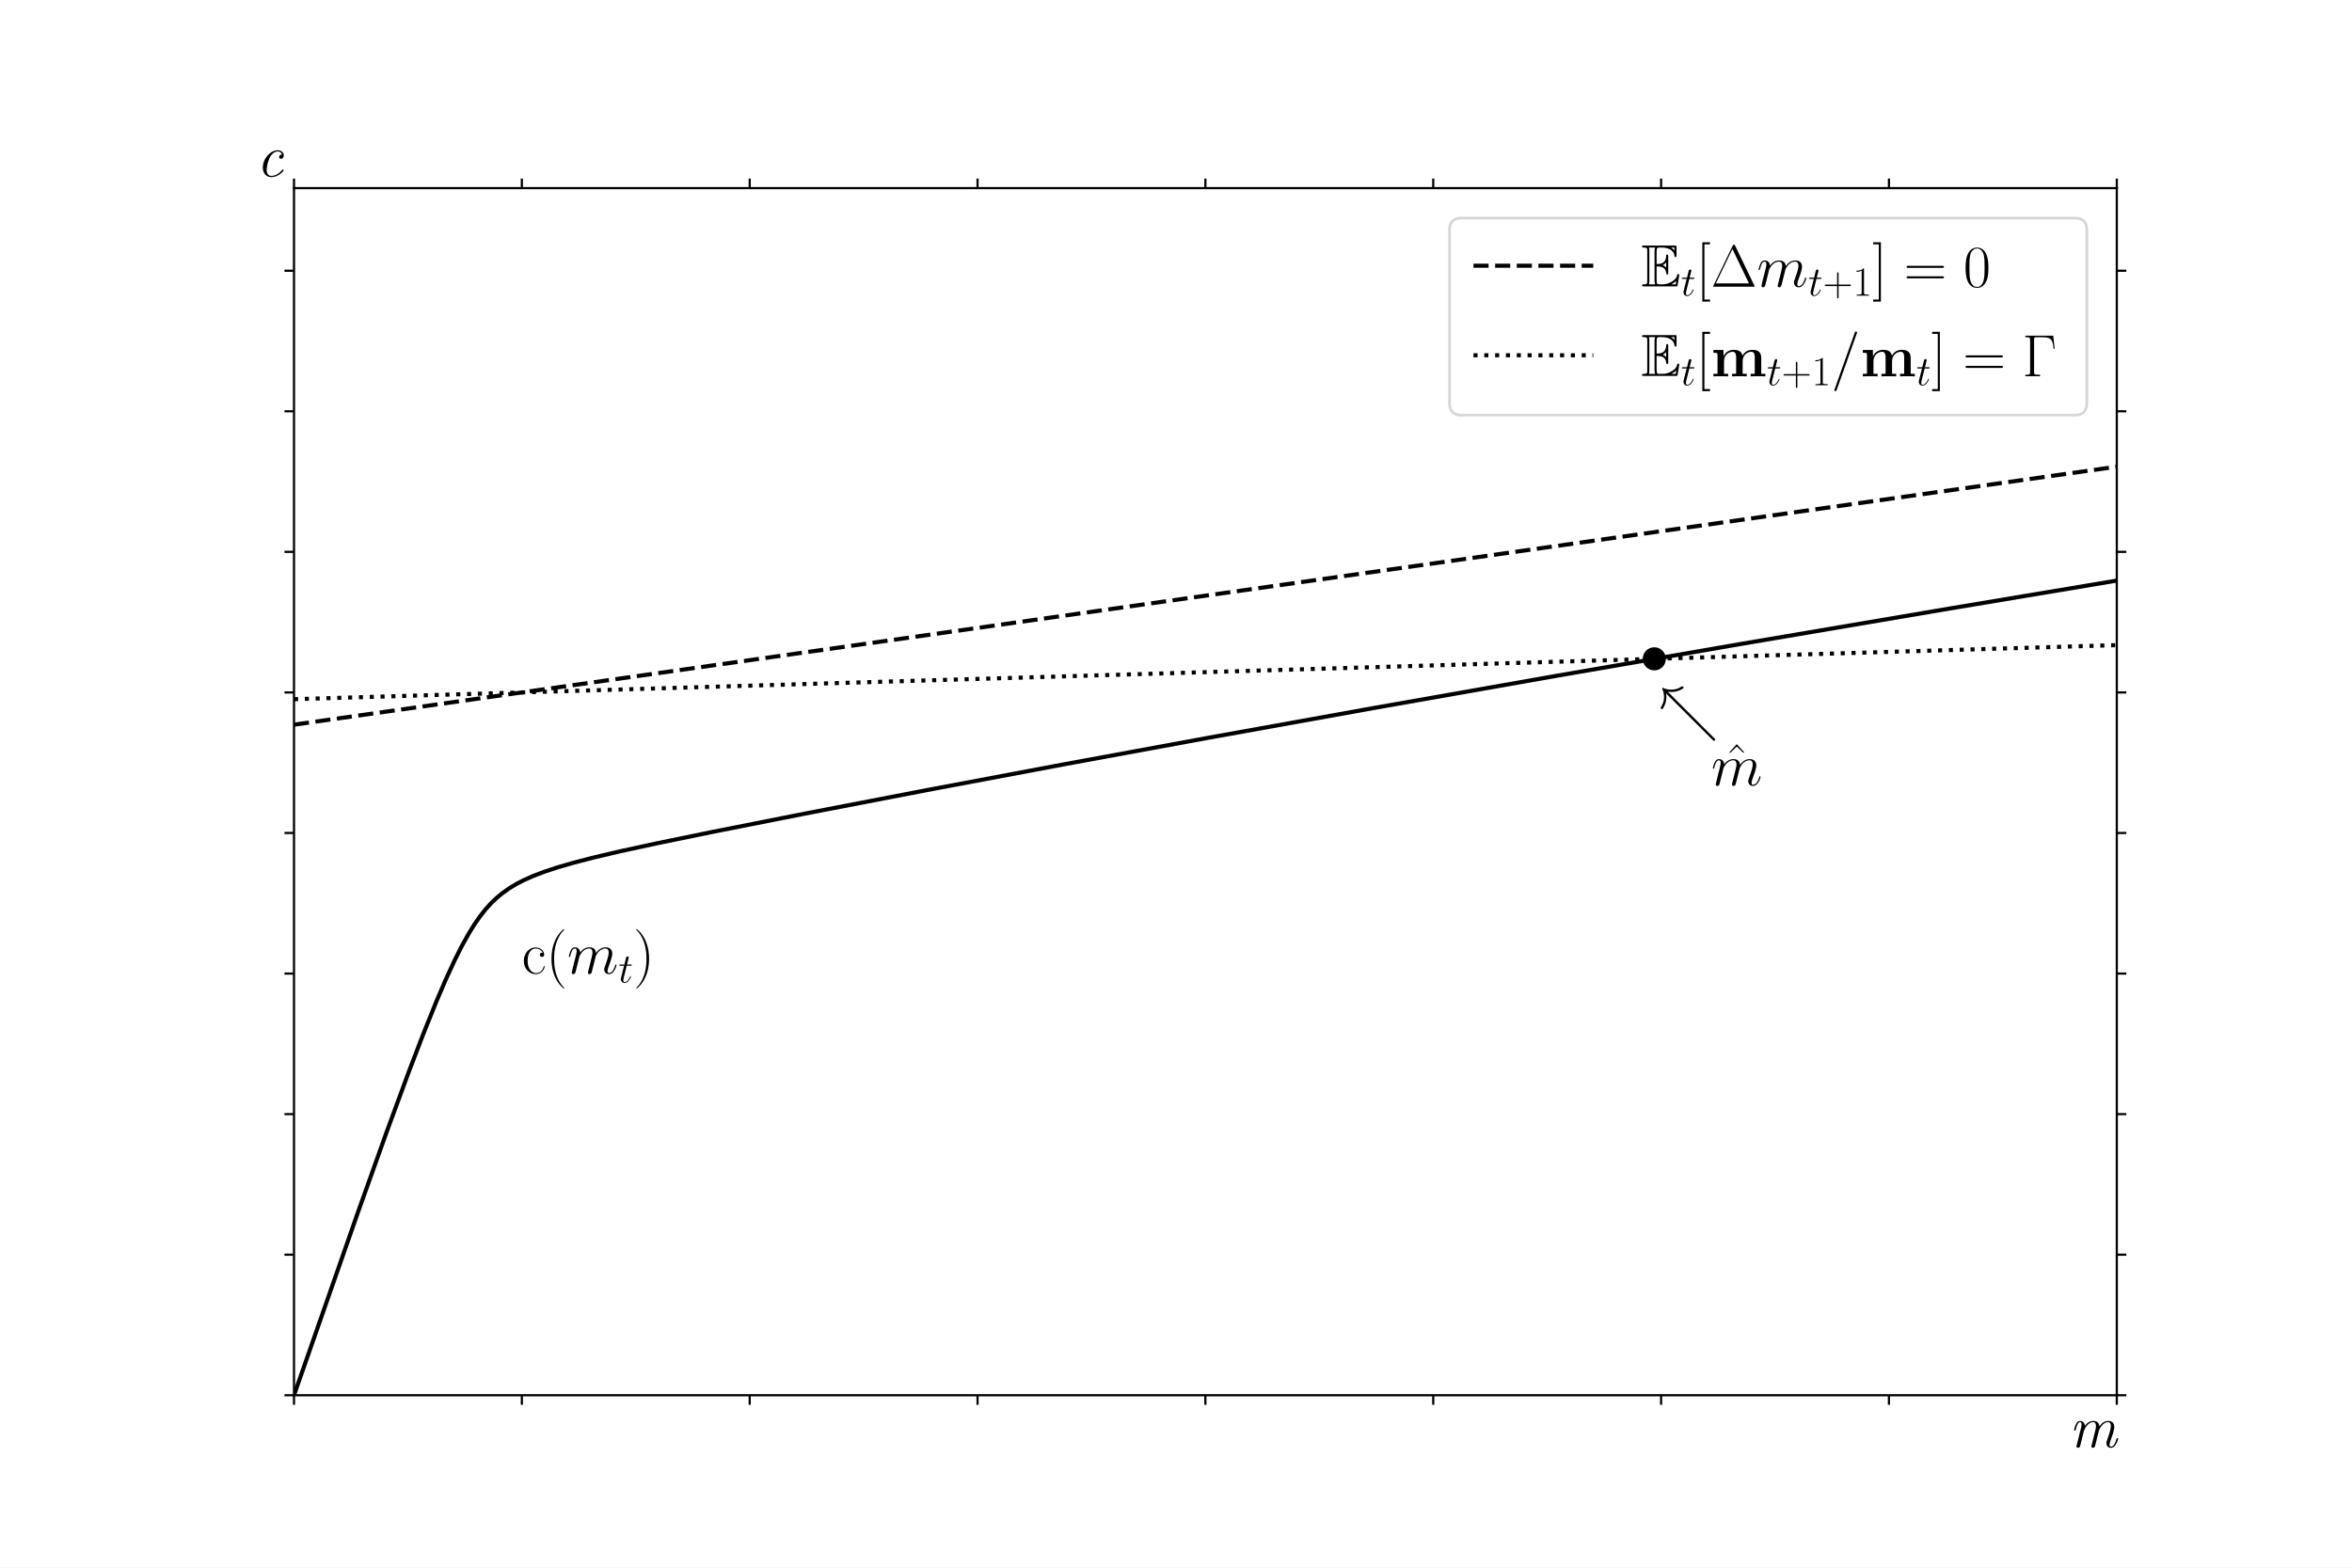
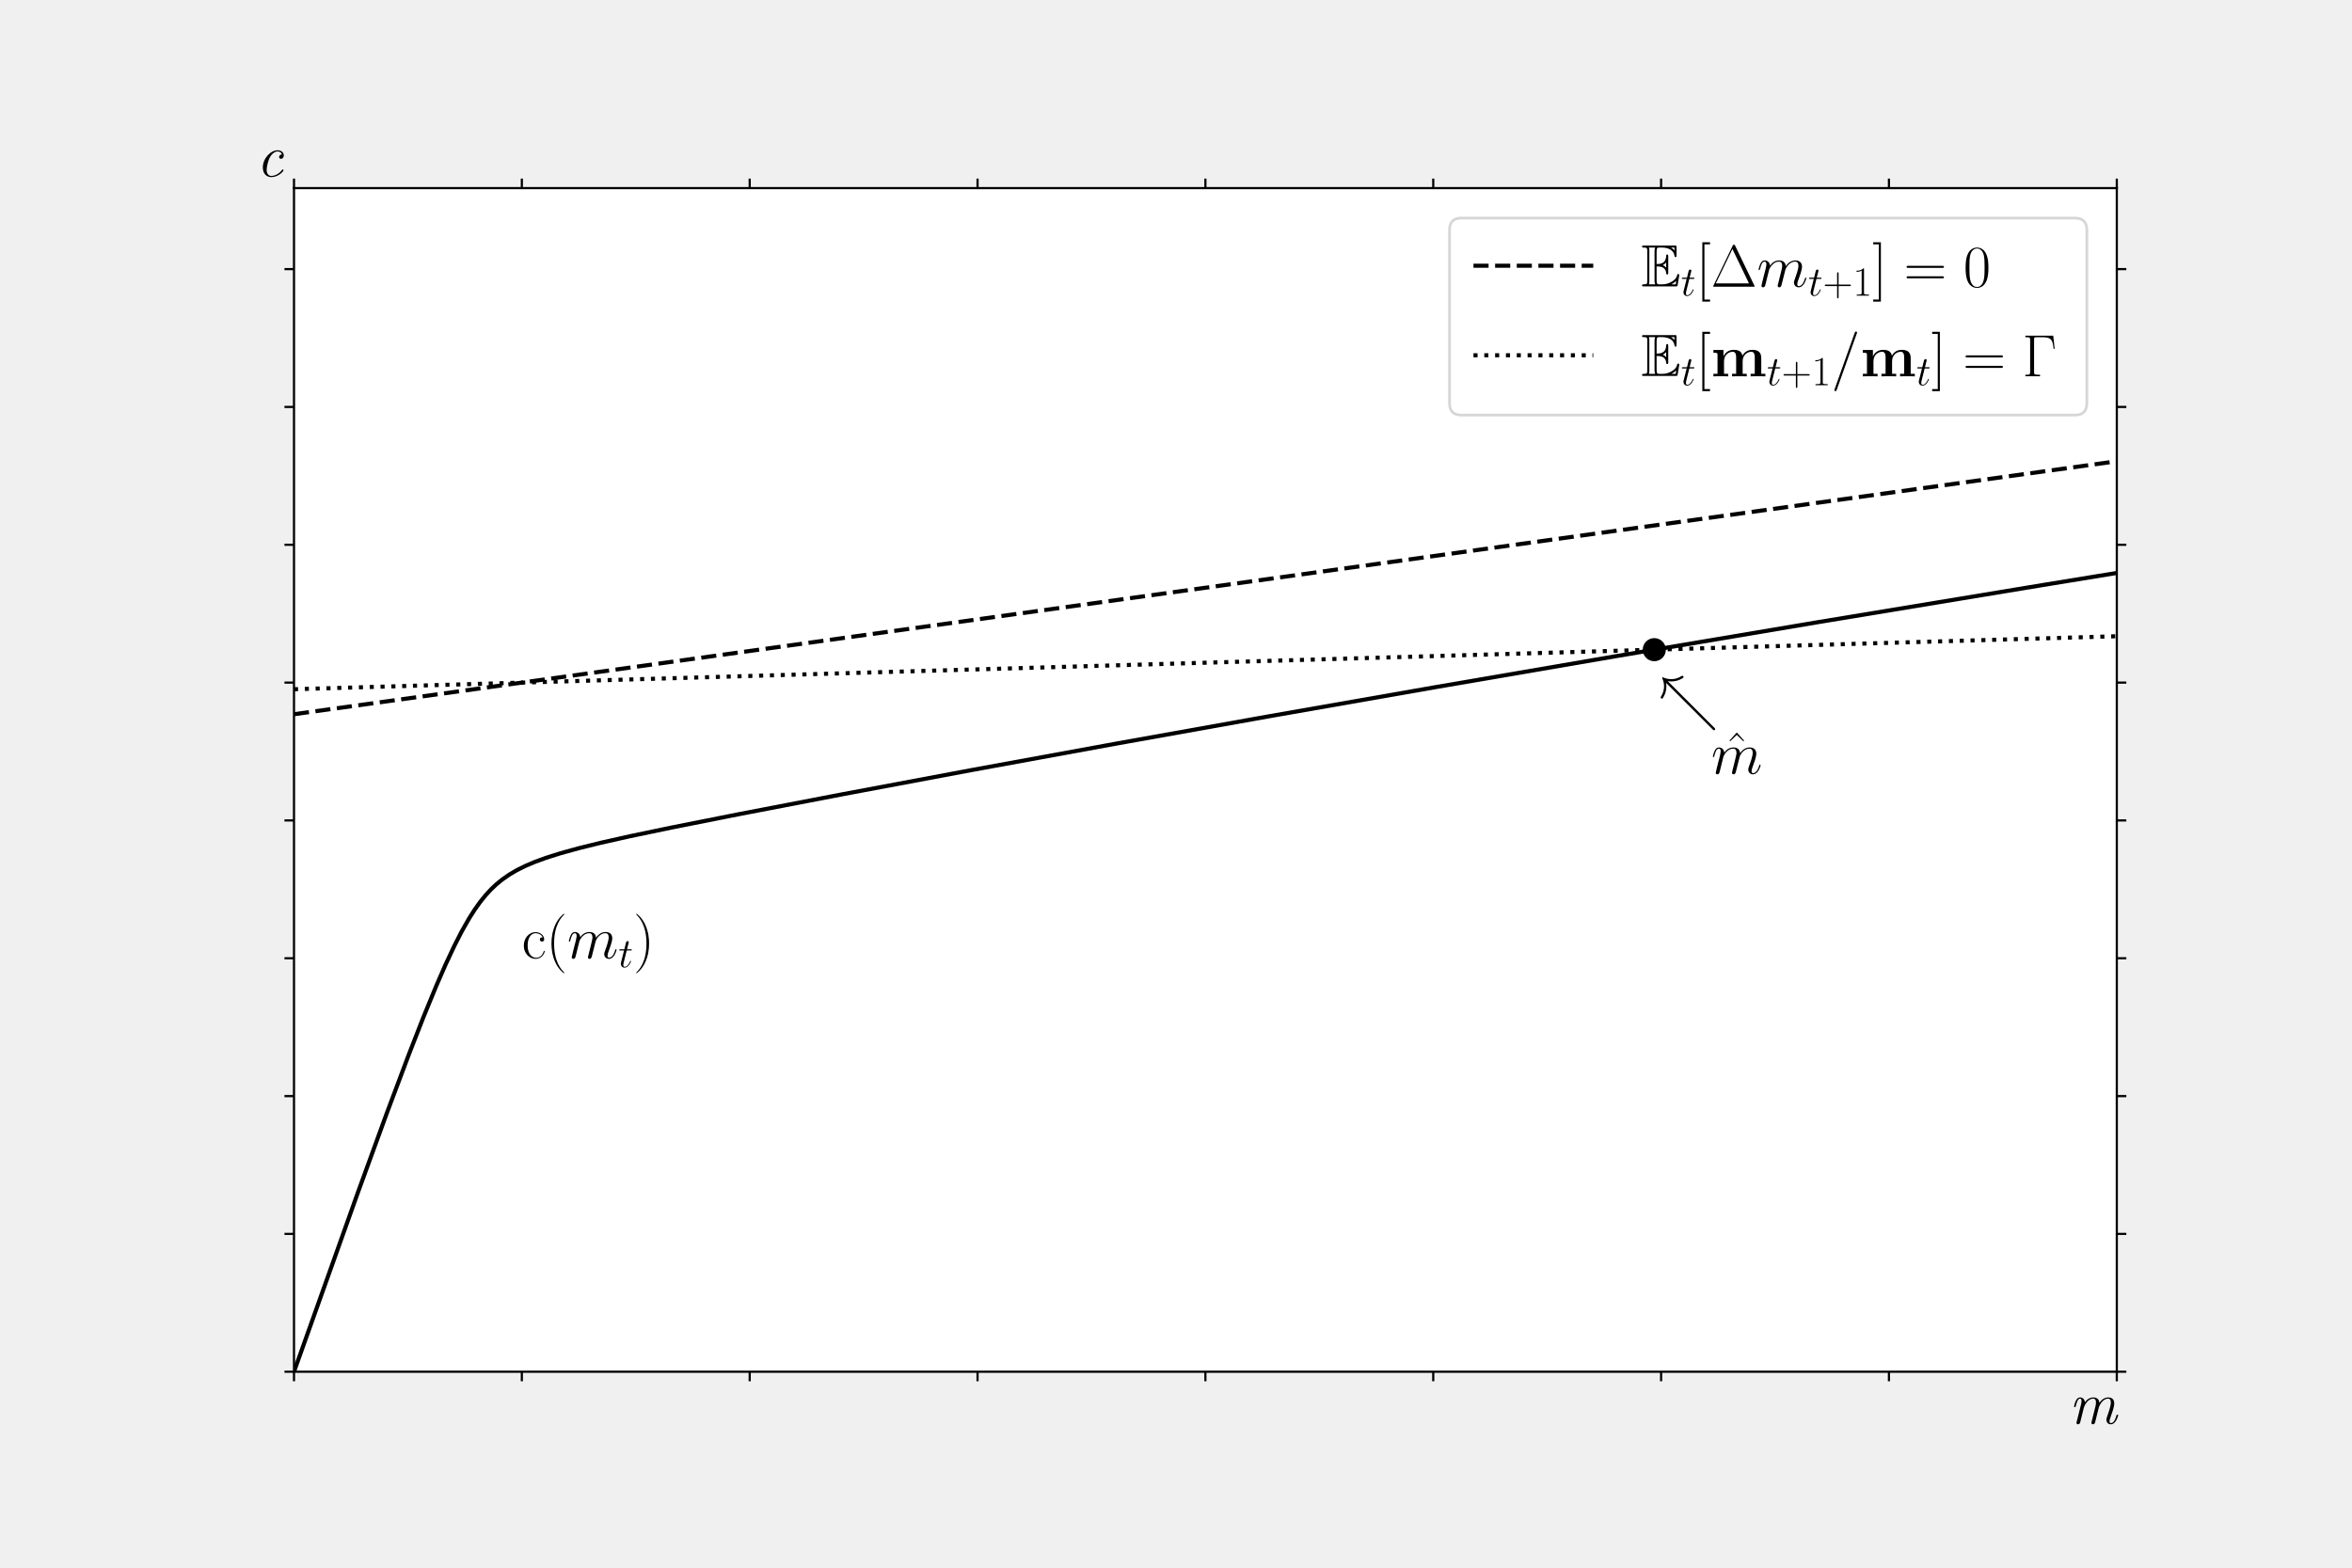
<svg xmlns="http://www.w3.org/2000/svg" xmlns:xlink="http://www.w3.org/1999/xlink" width="864pt" height="576pt" viewBox="0 0 864 576" version="1.1">
  <defs>
    <style type="text/css">*{stroke-linejoin: round; stroke-linecap: butt}</style>
  </defs>
  <g id="figure_1">
    <g id="patch_1">
-       <path d="M 0 576  L 864 576  L 864 0  L 0 0  z " style="fill: #ffffff" />
+       <path d="M 0 576  L 864 576  L 864 0  L 0 0  L 0 576  z " style="fill: none" />
    </g>
    <g id="axes_1">
      <g id="patch_2">
-         <path d="M 108 512.64  L 777.6 512.64  L 777.6 69.12  L 108 69.12  z " style="fill: #ffffff" />
+         <path d="M 108 504  L 777.6 504  L 777.6 69.12  L 108 69.12  z " style="fill: #ffffff" />
      </g>
      <g id="matplotlib.axis_1">
        <g id="xtick_1">
          <g id="line2d_1">
            <defs>
-               <path id="m53ecaced79" d="M 0 0  L 0 3.5  " style="stroke: #000000; stroke-width: 0.8" />
-             </defs>
-             <g>
-               <use xlink:href="#m53ecaced79" x="108" y="512.64" style="stroke: #000000; stroke-width: 0.8" />
+               <path id="mf6a66a44e7" d="M 0 0  L 0 3.5  " style="stroke: #000000; stroke-width: 0.8" />
+             </defs>
+             <g>
+               <use xlink:href="#mf6a66a44e7" x="108" y="504" style="stroke: #000000; stroke-width: 0.8" />
            </g>
          </g>
          <g id="line2d_2">
            <defs>
-               <path id="m8e78861b66" d="M 0 0  L 0 -3.5  " style="stroke: #000000; stroke-width: 0.8" />
-             </defs>
-             <g>
-               <use xlink:href="#m8e78861b66" x="108" y="69.12" style="stroke: #000000; stroke-width: 0.8" />
+               <path id="m326c40890b" d="M 0 0  L 0 -3.5  " style="stroke: #000000; stroke-width: 0.8" />
+             </defs>
+             <g>
+               <use xlink:href="#m326c40890b" x="108" y="69.12" style="stroke: #000000; stroke-width: 0.8" />
            </g>
          </g>
        </g>
        <g id="xtick_2">
          <g id="line2d_3">
            <g>
-               <use xlink:href="#m53ecaced79" x="191.7" y="512.64" style="stroke: #000000; stroke-width: 0.8" />
+               <use xlink:href="#mf6a66a44e7" x="191.7" y="504" style="stroke: #000000; stroke-width: 0.8" />
            </g>
          </g>
          <g id="line2d_4">
            <g>
-               <use xlink:href="#m8e78861b66" x="191.7" y="69.12" style="stroke: #000000; stroke-width: 0.8" />
+               <use xlink:href="#m326c40890b" x="191.7" y="69.12" style="stroke: #000000; stroke-width: 0.8" />
            </g>
          </g>
        </g>
        <g id="xtick_3">
          <g id="line2d_5">
            <g>
-               <use xlink:href="#m53ecaced79" x="275.4" y="512.64" style="stroke: #000000; stroke-width: 0.8" />
+               <use xlink:href="#mf6a66a44e7" x="275.4" y="504" style="stroke: #000000; stroke-width: 0.8" />
            </g>
          </g>
          <g id="line2d_6">
            <g>
-               <use xlink:href="#m8e78861b66" x="275.4" y="69.12" style="stroke: #000000; stroke-width: 0.8" />
+               <use xlink:href="#m326c40890b" x="275.4" y="69.12" style="stroke: #000000; stroke-width: 0.8" />
            </g>
          </g>
        </g>
        <g id="xtick_4">
          <g id="line2d_7">
            <g>
-               <use xlink:href="#m53ecaced79" x="359.1" y="512.64" style="stroke: #000000; stroke-width: 0.8" />
+               <use xlink:href="#mf6a66a44e7" x="359.1" y="504" style="stroke: #000000; stroke-width: 0.8" />
            </g>
          </g>
          <g id="line2d_8">
            <g>
-               <use xlink:href="#m8e78861b66" x="359.1" y="69.12" style="stroke: #000000; stroke-width: 0.8" />
+               <use xlink:href="#m326c40890b" x="359.1" y="69.12" style="stroke: #000000; stroke-width: 0.8" />
            </g>
          </g>
        </g>
        <g id="xtick_5">
          <g id="line2d_9">
            <g>
-               <use xlink:href="#m53ecaced79" x="442.8" y="512.64" style="stroke: #000000; stroke-width: 0.8" />
+               <use xlink:href="#mf6a66a44e7" x="442.8" y="504" style="stroke: #000000; stroke-width: 0.8" />
            </g>
          </g>
          <g id="line2d_10">
            <g>
-               <use xlink:href="#m8e78861b66" x="442.8" y="69.12" style="stroke: #000000; stroke-width: 0.8" />
+               <use xlink:href="#m326c40890b" x="442.8" y="69.12" style="stroke: #000000; stroke-width: 0.8" />
            </g>
          </g>
        </g>
        <g id="xtick_6">
          <g id="line2d_11">
            <g>
-               <use xlink:href="#m53ecaced79" x="526.5" y="512.64" style="stroke: #000000; stroke-width: 0.8" />
+               <use xlink:href="#mf6a66a44e7" x="526.5" y="504" style="stroke: #000000; stroke-width: 0.8" />
            </g>
          </g>
          <g id="line2d_12">
            <g>
-               <use xlink:href="#m8e78861b66" x="526.5" y="69.12" style="stroke: #000000; stroke-width: 0.8" />
+               <use xlink:href="#m326c40890b" x="526.5" y="69.12" style="stroke: #000000; stroke-width: 0.8" />
            </g>
          </g>
        </g>
        <g id="xtick_7">
          <g id="line2d_13">
            <g>
-               <use xlink:href="#m53ecaced79" x="610.2" y="512.64" style="stroke: #000000; stroke-width: 0.8" />
+               <use xlink:href="#mf6a66a44e7" x="610.2" y="504" style="stroke: #000000; stroke-width: 0.8" />
            </g>
          </g>
          <g id="line2d_14">
            <g>
-               <use xlink:href="#m8e78861b66" x="610.2" y="69.12" style="stroke: #000000; stroke-width: 0.8" />
+               <use xlink:href="#m326c40890b" x="610.2" y="69.12" style="stroke: #000000; stroke-width: 0.8" />
            </g>
          </g>
        </g>
        <g id="xtick_8">
          <g id="line2d_15">
            <g>
-               <use xlink:href="#m53ecaced79" x="693.9" y="512.64" style="stroke: #000000; stroke-width: 0.8" />
+               <use xlink:href="#mf6a66a44e7" x="693.9" y="504" style="stroke: #000000; stroke-width: 0.8" />
            </g>
          </g>
          <g id="line2d_16">
            <g>
-               <use xlink:href="#m8e78861b66" x="693.9" y="69.12" style="stroke: #000000; stroke-width: 0.8" />
+               <use xlink:href="#m326c40890b" x="693.9" y="69.12" style="stroke: #000000; stroke-width: 0.8" />
            </g>
          </g>
        </g>
        <g id="xtick_9">
          <g id="line2d_17">
            <g>
-               <use xlink:href="#m53ecaced79" x="777.6" y="512.64" style="stroke: #000000; stroke-width: 0.8" />
+               <use xlink:href="#mf6a66a44e7" x="777.6" y="504" style="stroke: #000000; stroke-width: 0.8" />
            </g>
          </g>
          <g id="line2d_18">
            <g>
-               <use xlink:href="#m8e78861b66" x="777.6" y="69.12" style="stroke: #000000; stroke-width: 0.8" />
+               <use xlink:href="#m326c40890b" x="777.6" y="69.12" style="stroke: #000000; stroke-width: 0.8" />
            </g>
          </g>
        </g>
        <g id="text_1">
-           <g transform="translate(760.0656 531.7332)scale(0.22 -0.22)">
+           <g transform="translate(760.0656 523.0932)scale(0.22 -0.22)">
            <defs>
              <path id="CMTI12-6d" d="M 3187 1731  C 3226 1878 3571 2689 4186 2689  C 4480 2689 4480 2369 4480 2261  C 4480 1865 4198 1098 4090 786  C 4032 626 4006 568 4006 434  C 4006 128 4205 -64 4467 -64  C 5062 -64 5267 888 5267 913  C 5267 971 5210 971 5184 971  C 5107 971 5101 952 5075 856  C 5018 639 4845 64 4486 64  C 4390 64 4339 109 4339 255  C 4339 409 4410 607 4461 734  C 4627 1201 4845 1795 4845 2165  C 4845 2503 4698 2816 4205 2816  C 3808 2816 3488 2586 3258 2236  C 3219 2670 2918 2816 2611 2816  C 2240 2816 1926 2618 1696 2299  C 1677 2586 1478 2816 1184 2816  C 1037 2816 870 2753 736 2478  C 614 2242 531 1858 531 1846  C 531 1795 563 1782 621 1782  C 691 1782 698 1788 736 1935  C 832 2312 954 2689 1171 2689  C 1338 2689 1338 2503 1338 2427  C 1338 2305 1312 2165 1286 2076  L 819 211  C 794 121 794 115 794 89  C 794 13 845 -64 960 -64  C 1037 -64 1139 -19 1184 109  C 1197 172 1440 1130 1478 1290  C 1510 1431 1549 1565 1581 1705  C 1645 1941 1997 2689 2592 2689  C 2886 2689 2886 2363 2886 2261  C 2886 2133 2861 1993 2835 1878  L 2413 192  C 2394 121 2394 102 2394 89  C 2394 19 2445 -64 2560 -64  C 2707 -64 2771 51 2797 160  L 3187 1731  z " transform="scale(0.015625)" />
            </defs>
            <use xlink:href="#CMTI12-6d" transform="scale(0.996264)" />
          </g>
        </g>
      </g>
      <g id="matplotlib.axis_2">
        <g id="ytick_1">
          <g id="line2d_19">
            <defs>
-               <path id="m402f3a33af" d="M 0 0  L -3.5 0  " style="stroke: #000000; stroke-width: 0.8" />
-             </defs>
-             <g>
-               <use xlink:href="#m402f3a33af" x="108" y="512.64" style="stroke: #000000; stroke-width: 0.8" />
+               <path id="mabe0fcd585" d="M 0 0  L -3.5 0  " style="stroke: #000000; stroke-width: 0.8" />
+             </defs>
+             <g>
+               <use xlink:href="#mabe0fcd585" x="108" y="504" style="stroke: #000000; stroke-width: 0.8" />
            </g>
          </g>
          <g id="line2d_20">
            <defs>
-               <path id="m20c301390f" d="M 0 0  L 3.5 0  " style="stroke: #000000; stroke-width: 0.8" />
-             </defs>
-             <g>
-               <use xlink:href="#m20c301390f" x="777.6" y="512.64" style="stroke: #000000; stroke-width: 0.8" />
+               <path id="ma7de1c5f0f" d="M 0 0  L 3.5 0  " style="stroke: #000000; stroke-width: 0.8" />
+             </defs>
+             <g>
+               <use xlink:href="#ma7de1c5f0f" x="777.6" y="504" style="stroke: #000000; stroke-width: 0.8" />
            </g>
          </g>
        </g>
        <g id="ytick_2">
          <g id="line2d_21">
            <g>
-               <use xlink:href="#m402f3a33af" x="108" y="460.994" style="stroke: #000000; stroke-width: 0.8" />
+               <use xlink:href="#mabe0fcd585" x="108" y="453.36" style="stroke: #000000; stroke-width: 0.8" />
            </g>
          </g>
          <g id="line2d_22">
            <g>
-               <use xlink:href="#m20c301390f" x="777.6" y="460.994" style="stroke: #000000; stroke-width: 0.8" />
+               <use xlink:href="#ma7de1c5f0f" x="777.6" y="453.36" style="stroke: #000000; stroke-width: 0.8" />
            </g>
          </g>
        </g>
        <g id="ytick_3">
          <g id="line2d_23">
            <g>
-               <use xlink:href="#m402f3a33af" x="108" y="409.349" style="stroke: #000000; stroke-width: 0.8" />
+               <use xlink:href="#mabe0fcd585" x="108" y="402.721" style="stroke: #000000; stroke-width: 0.8" />
            </g>
          </g>
          <g id="line2d_24">
            <g>
-               <use xlink:href="#m20c301390f" x="777.6" y="409.349" style="stroke: #000000; stroke-width: 0.8" />
+               <use xlink:href="#ma7de1c5f0f" x="777.6" y="402.721" style="stroke: #000000; stroke-width: 0.8" />
            </g>
          </g>
        </g>
        <g id="ytick_4">
          <g id="line2d_25">
            <g>
-               <use xlink:href="#m402f3a33af" x="108" y="357.703" style="stroke: #000000; stroke-width: 0.8" />
+               <use xlink:href="#mabe0fcd585" x="108" y="352.081" style="stroke: #000000; stroke-width: 0.8" />
            </g>
          </g>
          <g id="line2d_26">
            <g>
-               <use xlink:href="#m20c301390f" x="777.6" y="357.703" style="stroke: #000000; stroke-width: 0.8" />
+               <use xlink:href="#ma7de1c5f0f" x="777.6" y="352.081" style="stroke: #000000; stroke-width: 0.8" />
            </g>
          </g>
        </g>
        <g id="ytick_5">
          <g id="line2d_27">
            <g>
-               <use xlink:href="#m402f3a33af" x="108" y="306.057" style="stroke: #000000; stroke-width: 0.8" />
+               <use xlink:href="#mabe0fcd585" x="108" y="301.442" style="stroke: #000000; stroke-width: 0.8" />
            </g>
          </g>
          <g id="line2d_28">
            <g>
-               <use xlink:href="#m20c301390f" x="777.6" y="306.057" style="stroke: #000000; stroke-width: 0.8" />
+               <use xlink:href="#ma7de1c5f0f" x="777.6" y="301.442" style="stroke: #000000; stroke-width: 0.8" />
            </g>
          </g>
        </g>
        <g id="ytick_6">
          <g id="line2d_29">
            <g>
-               <use xlink:href="#m402f3a33af" x="108" y="254.412" style="stroke: #000000; stroke-width: 0.8" />
+               <use xlink:href="#mabe0fcd585" x="108" y="250.802" style="stroke: #000000; stroke-width: 0.8" />
            </g>
          </g>
          <g id="line2d_30">
            <g>
-               <use xlink:href="#m20c301390f" x="777.6" y="254.412" style="stroke: #000000; stroke-width: 0.8" />
+               <use xlink:href="#ma7de1c5f0f" x="777.6" y="250.802" style="stroke: #000000; stroke-width: 0.8" />
            </g>
          </g>
        </g>
        <g id="ytick_7">
          <g id="line2d_31">
            <g>
-               <use xlink:href="#m402f3a33af" x="108" y="202.766" style="stroke: #000000; stroke-width: 0.8" />
+               <use xlink:href="#mabe0fcd585" x="108" y="200.163" style="stroke: #000000; stroke-width: 0.8" />
            </g>
          </g>
          <g id="line2d_32">
            <g>
-               <use xlink:href="#m20c301390f" x="777.6" y="202.766" style="stroke: #000000; stroke-width: 0.8" />
+               <use xlink:href="#ma7de1c5f0f" x="777.6" y="200.163" style="stroke: #000000; stroke-width: 0.8" />
            </g>
          </g>
        </g>
        <g id="ytick_8">
          <g id="line2d_33">
            <g>
-               <use xlink:href="#m402f3a33af" x="108" y="151.121" style="stroke: #000000; stroke-width: 0.8" />
+               <use xlink:href="#mabe0fcd585" x="108" y="149.523" style="stroke: #000000; stroke-width: 0.8" />
            </g>
          </g>
          <g id="line2d_34">
            <g>
-               <use xlink:href="#m20c301390f" x="777.6" y="151.121" style="stroke: #000000; stroke-width: 0.8" />
+               <use xlink:href="#ma7de1c5f0f" x="777.6" y="149.523" style="stroke: #000000; stroke-width: 0.8" />
            </g>
          </g>
        </g>
        <g id="ytick_9">
          <g id="line2d_35">
            <g>
-               <use xlink:href="#m402f3a33af" x="108" y="99.475" style="stroke: #000000; stroke-width: 0.8" />
+               <use xlink:href="#mabe0fcd585" x="108" y="98.884" style="stroke: #000000; stroke-width: 0.8" />
            </g>
          </g>
          <g id="line2d_36">
            <g>
-               <use xlink:href="#m20c301390f" x="777.6" y="99.475" style="stroke: #000000; stroke-width: 0.8" />
+               <use xlink:href="#ma7de1c5f0f" x="777.6" y="98.884" style="stroke: #000000; stroke-width: 0.8" />
            </g>
          </g>
        </g>
        <g id="text_2">
          <g transform="translate(94.13689 64.85739)scale(0.22 -0.22)">
            <defs>
              <path id="CMTI12-63" d="M 2752 2368  C 2592 2368 2451 2246 2451 2093  C 2451 1933 2592 1902 2650 1902  C 2714 1902 2950 1940 2950 2275  C 2950 2578 2682 2816 2291 2816  C 1510 2816 704 1916 704 971  C 704 319 1094 -64 1606 -64  C 2400 -64 2925 578 2925 668  C 2925 712 2874 763 2835 763  C 2816 763 2810 757 2758 700  C 2419 242 1939 64 1613 64  C 1286 64 1114 351 1114 728  C 1114 1022 1267 1724 1478 2088  C 1696 2472 2010 2689 2285 2689  C 2323 2689 2662 2689 2752 2368  z " transform="scale(0.015625)" />
            </defs>
            <use xlink:href="#CMTI12-63" transform="scale(0.996264)" />
          </g>
        </g>
      </g>
      <g id="line2d_37">
-         <path d="M 108 512.64  L 131.459 445.52  L 142.184 415.494  L 150.227 393.658  L 155.589 379.663  L 160.281 368.012  L 163.632 360.168  L 166.984 352.884  L 169.665 347.55  L 172.346 342.748  L 174.357 339.524  L 176.368 336.643  L 178.378 334.102  L 180.389 331.877  L 182.4 329.948  L 184.411 328.269  L 187.092 326.358  L 189.773 324.748  L 192.454 323.366  L 195.805 321.875  L 199.827 320.339  L 204.519 318.782  L 210.551 317.025  L 217.924 315.109  L 227.978 312.745  L 241.384 309.834  L 262.162 305.572  L 295.676 298.939  L 340.584 290.282  L 390.854 280.825  L 443.805 271.086  L 504.8 260.109  L 571.157 248.415  L 640.195 236.482  L 715.935 223.627  L 777.6 213.321  L 777.6 213.321  " clip-path="url(#pe51a853baa)" style="fill: none; stroke: #000000; stroke-width: 1.5; stroke-linecap: square" />
+         <path d="M 108 504  L 131.459 438.187  L 142.184 408.746  L 150.227 387.336  L 155.589 373.614  L 160.281 362.19  L 163.632 354.498  L 166.984 347.356  L 169.665 342.126  L 172.346 337.417  L 174.357 334.256  L 176.368 331.432  L 178.378 328.94  L 180.389 326.758  L 182.4 324.867  L 184.411 323.22  L 187.092 321.347  L 189.773 319.768  L 193.124 318.102  L 196.476 316.684  L 200.497 315.214  L 205.859 313.516  L 212.562 311.663  L 220.605 309.677  L 231.33 307.266  L 246.746 304.047  L 271.546 299.124  L 309.751 291.778  L 357.341 282.858  L 410.292 273.172  L 465.924 263.222  L 527.589 252.424  L 593.276 241.149  L 667.676 228.622  L 750.119 214.999  L 777.6 210.512  L 777.6 210.512  " clip-path="url(#p79d3791f21)" style="fill: none; stroke: #000000; stroke-width: 1.5; stroke-linecap: square" />
      </g>
      <g id="line2d_38">
-         <path d="M 108 266.261  L 777.6 171.471  L 777.6 171.471  " clip-path="url(#pe51a853baa)" style="fill: none; stroke-dasharray: 5.55,2.4; stroke-dashoffset: 0; stroke: #000000; stroke-width: 1.5" />
+         <path d="M 108 262.42  L 777.6 169.477  L 777.6 169.477  " clip-path="url(#p79d3791f21)" style="fill: none; stroke-dasharray: 5.55,2.4; stroke-dashoffset: 0; stroke: #000000; stroke-width: 1.5" />
      </g>
      <g id="line2d_39">
-         <path d="M 108 256.895  L 777.6 237.031  L 777.6 237.031  " clip-path="url(#pe51a853baa)" style="fill: none; stroke-dasharray: 1.5,2.475; stroke-dashoffset: 0; stroke: #000000; stroke-width: 1.5" />
+         <path d="M 108 253.237  L 777.6 233.76  L 777.6 233.76  " clip-path="url(#p79d3791f21)" style="fill: none; stroke-dasharray: 1.5,2.475; stroke-dashoffset: 0; stroke: #000000; stroke-width: 1.5" />
      </g>
      <g id="line2d_40">
-         <path d="M 607.698 242.071  " clip-path="url(#pe51a853baa)" style="fill: none; stroke: #000000; stroke-width: 1.5; stroke-linecap: square" />
+         <path d="M 607.698 238.702  " clip-path="url(#p79d3791f21)" style="fill: none; stroke: #000000; stroke-width: 1.5; stroke-linecap: square" />
        <defs>
-           <path id="m0821c37049" d="M 0 3.75  C 0.995 3.75 1.948 3.355 2.652 2.652  C 3.355 1.948 3.75 0.995 3.75 0  C 3.75 -0.995 3.355 -1.948 2.652 -2.652  C 1.948 -3.355 0.995 -3.75 0 -3.75  C -0.995 -3.75 -1.948 -3.355 -2.652 -2.652  C -3.355 -1.948 -3.75 -0.995 -3.75 0  C -3.75 0.995 -3.355 1.948 -2.652 2.652  C -1.948 3.355 -0.995 3.75 0 3.75  z " style="stroke: #000000" />
+           <path id="m56c19a90f2" d="M 0 3.75  C 0.995 3.75 1.948 3.355 2.652 2.652  C 3.355 1.948 3.75 0.995 3.75 0  C 3.75 -0.995 3.355 -1.948 2.652 -2.652  C 1.948 -3.355 0.995 -3.75 0 -3.75  C -0.995 -3.75 -1.948 -3.355 -2.652 -2.652  C -3.355 -1.948 -3.75 -0.995 -3.75 0  C -3.75 0.995 -3.355 1.948 -2.652 2.652  C -1.948 3.355 -0.995 3.75 0 3.75  z " style="stroke: #000000" />
        </defs>
-         <g clip-path="url(#pe51a853baa)">
-           <use xlink:href="#m0821c37049" x="607.698" y="242.071" style="stroke: #000000" />
+         <g clip-path="url(#p79d3791f21)">
+           <use xlink:href="#m56c19a90f2" x="607.698" y="238.702" style="stroke: #000000" />
        </g>
      </g>
      <g id="patch_3">
-         <path d="M 108 512.64  L 108 69.12  " style="fill: none; stroke: #000000; stroke-width: 0.8; stroke-linejoin: miter; stroke-linecap: square" />
+         <path d="M 108 504  L 108 69.12  " style="fill: none; stroke: #000000; stroke-width: 0.8; stroke-linejoin: miter; stroke-linecap: square" />
      </g>
      <g id="patch_4">
-         <path d="M 777.6 512.64  L 777.6 69.12  " style="fill: none; stroke: #000000; stroke-width: 0.8; stroke-linejoin: miter; stroke-linecap: square" />
+         <path d="M 777.6 504  L 777.6 69.12  " style="fill: none; stroke: #000000; stroke-width: 0.8; stroke-linejoin: miter; stroke-linecap: square" />
      </g>
      <g id="patch_5">
-         <path d="M 108 512.64  L 777.6 512.64  " style="fill: none; stroke: #000000; stroke-width: 0.8; stroke-linejoin: miter; stroke-linecap: square" />
+         <path d="M 108 504  L 777.6 504  " style="fill: none; stroke: #000000; stroke-width: 0.8; stroke-linejoin: miter; stroke-linecap: square" />
      </g>
      <g id="patch_6">
        <path d="M 108 69.12  L 777.6 69.12  " style="fill: none; stroke: #000000; stroke-width: 0.8; stroke-linejoin: miter; stroke-linecap: square" />
      </g>
      <g id="text_3">
-         <g transform="translate(191.7 357.7031)scale(0.22 -0.22)">
+         <g transform="translate(191.7 352.0813)scale(0.22 -0.22)">
          <defs>
            <path id="CMR17-63" d="M 2234 2240  C 2112 2240 1933 2240 1933 2017  C 1933 1838 2080 1787 2163 1787  C 2208 1787 2394 1807 2394 2024  C 2394 2467 1958 2803 1466 2803  C 787 2803 211 2178 211 1363  C 211 516 813 -64 1466 -64  C 2259 -64 2458 677 2458 748  C 2458 774 2451 793 2406 793  C 2362 793 2355 787 2330 703  C 2163 180 1798 51 1523 51  C 1114 51 621 427 621 1369  C 621 2338 1094 2688 1472 2688  C 1722 2688 2093 2573 2234 2240  z " transform="scale(0.015625)" />
            <path id="CMR17-28" d="M 1958 -1561  C 1958 -1555 1958 -1542 1939 -1523  C 1645 -1224 858 -407 858 1581  C 858 3569 1632 4379 1946 4697  C 1946 4704 1958 4717 1958 4736  C 1958 4755 1939 4768 1914 4768  C 1843 4768 1299 4296 986 3594  C 666 2887 576 2199 576 1588  C 576 1128 621 351 1005 -471  C 1312 -1135 1837 -1600 1914 -1600  C 1946 -1600 1958 -1587 1958 -1561  z " transform="scale(0.015625)" />
            <path id="CMMI12-6d" d="M 1318 1871  C 1331 1910 1491 2229 1728 2433  C 1894 2586 2112 2689 2362 2689  C 2618 2689 2707 2497 2707 2242  C 2707 2203 2707 2076 2630 1775  L 2470 1118  C 2419 926 2298 453 2285 383  C 2259 287 2221 121 2221 96  C 2221 6 2291 -64 2387 -64  C 2579 -64 2611 83 2669 313  L 3053 1839  C 3066 1890 3398 2689 4102 2689  C 4358 2689 4448 2497 4448 2242  C 4448 1884 4198 1188 4058 805  C 4000 651 3968 568 3968 453  C 3968 166 4166 -64 4474 -64  C 5069 -64 5293 875 5293 913  C 5293 945 5267 971 5229 971  C 5171 971 5165 952 5133 843  C 4986 332 4749 64 4493 64  C 4429 64 4326 64 4326 269  C 4326 436 4403 640 4429 710  C 4544 1018 4832 1773 4832 2145  C 4832 2528 4608 2816 4122 2816  C 3693 2816 3347 2574 3091 2197  C 3072 2542 2861 2816 2381 2816  C 1811 2816 1510 2415 1395 2255  C 1376 2618 1114 2816 832 2816  C 646 2816 499 2727 378 2484  C 262 2254 173 1865 173 1839  C 173 1814 198 1782 243 1782  C 294 1782 301 1788 339 1935  C 435 2312 557 2689 813 2689  C 960 2689 1011 2586 1011 2395  C 1011 2254 947 2005 902 1807  L 723 1118  C 698 996 627 709 595 594  C 550 428 480 128 480 96  C 480 6 550 -64 646 -64  C 723 -64 813 -26 864 70  C 877 102 934 326 966 453  L 1107 1028  L 1318 1871  z " transform="scale(0.015625)" />
            <path id="CMMI12-74" d="M 1286 2566  L 1875 2566  C 1997 2566 2061 2566 2061 2681  C 2061 2752 2022 2752 1894 2752  L 1331 2752  L 1568 3692  C 1594 3781 1594 3794 1594 3840  C 1594 3943 1510 4000 1427 4000  C 1376 4000 1229 3981 1178 3775  L 928 2752  L 326 2752  C 198 2752 141 2752 141 2630  C 141 2566 186 2566 307 2566  L 877 2566  L 454 881  C 403 658 384 594 384 511  C 384 211 595 -64 954 -64  C 1600 -64 1946 868 1946 912  C 1946 951 1920 970 1882 970  C 1869 970 1843 970 1830 944  C 1824 938 1818 931 1773 829  C 1638 511 1344 64 973 64  C 781 64 768 224 768 364  C 768 370 768 492 787 568  L 1286 2566  z " transform="scale(0.015625)" />
            <path id="CMR17-29" d="M 1683 1581  C 1683 2040 1638 2817 1254 3639  C 947 4303 422 4768 346 4768  C 326 4768 301 4761 301 4729  C 301 4717 307 4710 314 4697  C 621 4378 1402 3568 1402 1584  C 1402 -407 627 -1217 314 -1537  C 307 -1549 301 -1556 301 -1568  C 301 -1600 326 -1600 346 -1600  C 416 -1600 960 -1128 1274 -426  C 1594 281 1683 969 1683 1581  z " transform="scale(0.015625)" />
          </defs>
          <use xlink:href="#CMR17-63" transform="scale(0.996264)" />
          <use xlink:href="#CMR17-28" transform="translate(40.48566 0)scale(0.996264)" />
          <use xlink:href="#CMMI12-6d" transform="translate(75.76643 0)scale(0.996264)" />
          <use xlink:href="#CMMI12-74" transform="translate(161.0937 -14.94392)scale(0.697382)" />
          <use xlink:href="#CMR17-29" transform="translate(186.2501 0)scale(0.996264)" />
        </g>
      </g>
      <g id="text_4">
-         <g transform="translate(609.3717 267.894)scale(0.22 -0.22)">
+         <g transform="translate(609.3717 264.0218)scale(0.22 -0.22)">
          <defs>
            <path id="CMSY10-2d" d="M 960 4015  C 1069 3996 1216 3983 1331 3983  C 1459 3983 1773 3996 2144 4130  C 2189 4150 2662 4349 2662 4451  C 2662 4496 2560 4598 2515 4598  C 2490 4598 2470 4591 2432 4566  C 1926 4233 1485 4233 1325 4233  C 934 4233 646 4335 499 4406  C 461 4425 442 4431 422 4431  C 384 4431 358 4406 358 4367  C 358 4354 358 4342 378 4290  C 461 4118 557 3836 557 3465  C 557 3196 518 2812 224 2358  C 198 2313 192 2300 192 2274  C 192 2230 294 2127 339 2127  C 429 2127 608 2524 659 2646  C 794 3004 806 3311 806 3458  C 806 3663 806 3670 774 3830  L 5773 -1162  C 5850 -1239 5862 -1252 5914 -1252  C 5990 -1252 6042 -1188 6042 -1124  C 6042 -1073 6029 -1060 5946 -977  L 960 4015  z " transform="scale(0.015625)" />
          </defs>
          <use xlink:href="#CMSY10-2d" transform="scale(0.996264)" />
        </g>
      </g>
      <g id="text_5">
-         <g transform="translate(628.6227 288.5523)scale(0.22 -0.22)">
+         <g transform="translate(628.6227 284.2776)scale(0.22 -0.22)">
          <defs>
            <path id="CMR17-5e" d="M 1466 4421  L 678 3555  L 755 3478  L 1466 4166  L 2176 3478  L 2253 3555  L 1466 4421  z " transform="scale(0.015625)" />
          </defs>
          <use xlink:href="#CMR17-5e" transform="translate(19.81838 0.006461)scale(0.996264)" />
          <use xlink:href="#CMMI12-6d" transform="scale(0.996264)" />
        </g>
      </g>
      <g id="legend_1">
        <g id="patch_7">
          <path d="M 536.876 152.518  L 762.2 152.518  Q 766.6 152.518 766.6 148.118  L 766.6 84.52  Q 766.6 80.12 762.2 80.12  L 536.876 80.12  Q 532.476 80.12 532.476 84.52  L 532.476 148.118  Q 532.476 152.518 536.876 152.518  z " style="fill: #ffffff; opacity: 0.8; stroke: #cccccc; stroke-linejoin: miter" />
        </g>
        <g id="line2d_41">
          <path d="M 541.276 97.639  L 563.276 97.639  L 585.276 97.639  " style="fill: none; stroke-dasharray: 5.55,2.4; stroke-dashoffset: 0; stroke: #000000; stroke-width: 1.5" />
        </g>
        <g id="text_6">
          <g transform="translate(602.8765 105.3386)scale(0.22 -0.22)">
            <defs>
              <path id="MSBM10-45" d="M 1658 2176  C 1818 2176 2125 2176 2349 2046  C 2656 1853 2682 1517 2682 1480  C 2688 1393 2688 1312 2797 1312  C 2906 1312 2906 1401 2906 1517  L 2906 3251  C 2906 3353 2906 3456 2797 3456  C 2688 3456 2682 3355 2682 3301  C 2643 2432 1990 2432 1658 2432  L 1658 3772  C 1658 4198 1779 4198 1933 4198  L 2240 4198  C 3104 4198 3533 3759 3571 3320  C 3578 3269 3584 3174 3686 3174  C 3795 3174 3795 3276 3795 3385  L 3795 4218  C 3795 4416 3782 4416 3584 4416  L 307 4416  C 192 4416 90 4416 90 4304  C 90 4198 211 4198 262 4198  C 627 4198 653 4147 653 3832  L 653 622  C 653 320 634 256 294 256  C 198 256 90 256 90 147  C 90 32 192 32 307 32  L 3699 32  C 3821 32 3885 32 3904 123  C 3910 129 4090 1213 4090 1245  C 4090 1316 4032 1362 3981 1362  C 3891 1362 3866 1278 3866 1271  C 3827 1102 3763 828 3296 549  C 2963 347 2637 256 2285 256  L 1933 256  C 1779 256 1658 256 1658 684  L 1658 2176  z M 3571 4198  L 3571 3896  C 3462 4015 3341 4116 3206 4198  L 3571 4198  z M 2323 2315  C 2426 2360 2566 2456 2682 2590  L 2682 2052  C 2528 2225 2330 2308 2323 2308  L 2323 2315  z M 877 3845  C 877 3923 877 4083 826 4198  L 1504 4198  C 1434 4051 1434 3839 1434 3781  L 1434 673  C 1434 442 1478 314 1504 256  L 826 256  C 877 371 877 531 877 609  L 877 3845  z M 3258 256  L 3258 262  C 3462 367 3635 504 3763 621  C 3757 596 3712 308 3706 256  L 3258 256  z " transform="scale(0.015625)" />
              <path id="CMR17-5b" d="M 1504 -1600  L 1504 -1377  L 902 -1377  L 902 4544  L 1504 4544  L 1504 4767  L 678 4767  L 678 -1600  L 1504 -1600  z " transform="scale(0.015625)" />
              <path id="CMR17-1" d="M 2598 4403  C 2547 4512 2522 4512 2470 4512  C 2394 4512 2387 4499 2342 4409  L 269 109  C 262 96 237 38 237 32  C 237 6 243 0 358 0  L 4576 0  C 4691 0 4698 6 4698 32  C 4698 38 4672 96 4666 109  L 2598 4403  z M 2310 4038  L 4083 358  L 531 358  L 2310 4038  z " transform="scale(0.015625)" />
              <path id="CMR17-2b" d="M 2413 1472  L 4109 1472  C 4198 1472 4307 1472 4307 1580  C 4307 1695 4205 1695 4109 1695  L 2413 1695  L 2413 3386  C 2413 3475 2413 3584 2304 3584  C 2189 3584 2189 3482 2189 3386  L 2189 1695  L 493 1695  C 403 1695 294 1695 294 1587  C 294 1472 397 1472 493 1472  L 2189 1472  L 2189 -218  C 2189 -307 2189 -416 2298 -416  C 2413 -416 2413 -314 2413 -218  L 2413 1472  z " transform="scale(0.015625)" />
              <path id="CMR17-31" d="M 1702 4058  C 1702 4192 1696 4192 1606 4192  C 1357 3916 979 3827 621 3827  C 602 3827 570 3827 563 3808  C 557 3795 557 3782 557 3648  C 755 3648 1088 3686 1344 3839  L 1344 461  C 1344 236 1331 160 781 160  L 589 160  L 589 0  C 896 0 1216 0 1523 0  C 1830 0 2150 0 2458 0  L 2458 160  L 2266 160  C 1715 160 1702 230 1702 458  L 1702 4058  z " transform="scale(0.015625)" />
              <path id="CMR17-5d" d="M 915 4767  L 90 4767  L 90 4544  L 691 4544  L 691 -1377  L 90 -1377  L 90 -1600  L 915 -1600  L 915 4767  z " transform="scale(0.015625)" />
              <path id="CMR17-3d" d="M 4115 2017  C 4211 2017 4307 2017 4307 2125  C 4307 2240 4198 2240 4090 2240  L 512 2240  C 403 2240 294 2240 294 2125  C 294 2017 390 2017 486 2017  L 4115 2017  z M 4090 896  C 4198 896 4307 896 4307 1011  C 4307 1119 4211 1119 4115 1119  L 486 1119  C 390 1119 294 1119 294 1011  C 294 896 403 896 512 896  L 4090 896  z " transform="scale(0.015625)" />
              <path id="CMR17-30" d="M 2688 2025  C 2688 2416 2682 3080 2413 3591  C 2176 4039 1798 4198 1466 4198  C 1158 4198 768 4058 525 3597  C 269 3118 243 2524 243 2025  C 243 1661 250 1106 448 619  C 723 -39 1216 -128 1466 -128  C 1760 -128 2208 -7 2470 600  C 2662 1042 2688 1559 2688 2025  z M 1466 -26  C 1056 -26 813 325 723 812  C 653 1188 653 1738 653 2096  C 653 2588 653 2997 736 3387  C 858 3929 1216 4096 1466 4096  C 1728 4096 2067 3923 2189 3400  C 2272 3036 2278 2607 2278 2096  C 2278 1680 2278 1169 2202 792  C 2067 95 1690 -26 1466 -26  z " transform="scale(0.015625)" />
            </defs>
            <use xlink:href="#MSBM10-45" transform="scale(0.996264)" />
            <use xlink:href="#CMMI12-74" transform="translate(66.41782 -14.94392)scale(0.697382)" />
            <use xlink:href="#CMR17-5b" transform="translate(91.57426 0)scale(0.996264)" />
            <use xlink:href="#CMR17-1" transform="translate(116.4453 0)scale(0.996264)" />
            <use xlink:href="#CMMI12-6d" transform="translate(193.3649 0)scale(0.996264)" />
            <use xlink:href="#CMMI12-74" transform="translate(278.6921 -14.94392)scale(0.697382)" />
            <use xlink:href="#CMR17-2b" transform="translate(303.3504 -14.94392)scale(0.697382)" />
            <use xlink:href="#CMR17-31" transform="translate(353.5506 -14.94392)scale(0.697382)" />
            <use xlink:href="#CMR17-5d" transform="translate(386.0319 0)scale(0.996264)" />
            <use xlink:href="#CMR17-3d" transform="translate(438.577 0)scale(0.996264)" />
            <use xlink:href="#CMR17-30" transform="translate(537.9658 0)scale(0.996264)" />
          </g>
        </g>
        <g id="line2d_42">
          <path d="M 541.276 130.538  L 563.276 130.538  L 585.276 130.538  " style="fill: none; stroke-dasharray: 1.5,2.475; stroke-dashoffset: 0; stroke: #000000; stroke-width: 1.5" />
        </g>
        <g id="text_7">
          <g transform="translate(602.8765 138.2381)scale(0.22 -0.22)">
            <defs>
              <path id="CMBX12-6d" d="M 5402 1924  C 5402 2506 5152 2834 4435 2834  C 3789 2834 3488 2407 3386 2206  C 3283 2740 2848 2834 2438 2834  C 1824 2834 1491 2445 1357 2143  L 1350 2143  L 1350 2816  L 269 2816  L 269 2517  C 666 2517 710 2517 710 2270  L 710 260  L 269 260  L 269 -13  C 416 0 877 0 1056 0  C 1235 0 1702 0 1850 -13  L 1850 260  L 1408 260  L 1408 1607  C 1408 2296 1926 2624 2330 2624  C 2566 2624 2707 2485 2707 1993  L 2707 260  L 2266 260  L 2266 -13  C 2413 0 2874 0 3053 0  C 3232 0 3699 0 3846 -13  L 3846 260  L 3405 260  L 3405 1607  C 3405 2296 3923 2624 4326 2624  C 4563 2624 4704 2485 4704 1993  L 4704 260  L 4262 260  L 4262 -13  C 4410 0 4870 0 5050 0  C 5229 0 5696 0 5843 -13  L 5843 260  L 5402 260  L 5402 1924  z " transform="scale(0.015625)" />
              <path id="CMMI12-3d" d="M 2746 4562  C 2746 4569 2784 4666 2784 4678  C 2784 4755 2720 4800 2669 4800  C 2637 4800 2579 4800 2528 4659  L 384 -1363  C 384 -1370 346 -1465 346 -1478  C 346 -1555 410 -1600 461 -1600  C 499 -1600 557 -1593 602 -1459  L 2746 4562  z " transform="scale(0.015625)" />
              <path id="CMR17-0" d="M 3315 4352  L 326 4352  L 326 4186  C 768 4186 838 4186 838 3898  L 838 448  C 838 160 768 160 326 160  L 326 0  C 512 0 870 0 1069 0  C 1331 0 1638 0 1901 0  L 1901 160  L 1760 160  C 1274 160 1261 224 1261 455  L 1261 3936  C 1261 4154 1274 4186 1530 4186  L 2234 4186  C 3206 4186 3258 3738 3354 2938  L 3469 2938  L 3315 4352  z " transform="scale(0.015625)" />
            </defs>
            <use xlink:href="#MSBM10-45" transform="scale(0.996264)" />
            <use xlink:href="#CMMI12-74" transform="translate(66.41782 -14.94392)scale(0.697382)" />
            <use xlink:href="#CMR17-5b" transform="translate(91.57426 0)scale(0.996264)" />
            <use xlink:href="#CMBX12-6d" transform="translate(116.4453 0)scale(0.996264)" />
            <use xlink:href="#CMMI12-74" transform="translate(209.8451 -14.94392)scale(0.697382)" />
            <use xlink:href="#CMR17-2b" transform="translate(234.5034 -14.94392)scale(0.697382)" />
            <use xlink:href="#CMR17-31" transform="translate(284.7035 -14.94392)scale(0.697382)" />
            <use xlink:href="#CMMI12-3d" transform="translate(317.1848 0)scale(0.996264)" />
            <use xlink:href="#CMBX12-6d" transform="translate(365.9597 0)scale(0.996264)" />
            <use xlink:href="#CMMI12-74" transform="translate(459.3595 -14.94392)scale(0.697382)" />
            <use xlink:href="#CMR17-5d" transform="translate(484.5159 0)scale(0.996264)" />
            <use xlink:href="#CMR17-3d" transform="translate(537.061 0)scale(0.996264)" />
            <use xlink:href="#CMR17-0" transform="translate(636.4498 0)scale(0.996264)" />
          </g>
        </g>
      </g>
    </g>
  </g>
  <defs>
-     <clipPath id="pe51a853baa">
-       <rect x="108" y="69.12" width="669.6" height="443.52" />
+     <clipPath id="p79d3791f21">
+       <rect x="108" y="69.12" width="669.6" height="434.88" />
    </clipPath>
  </defs>
</svg>
